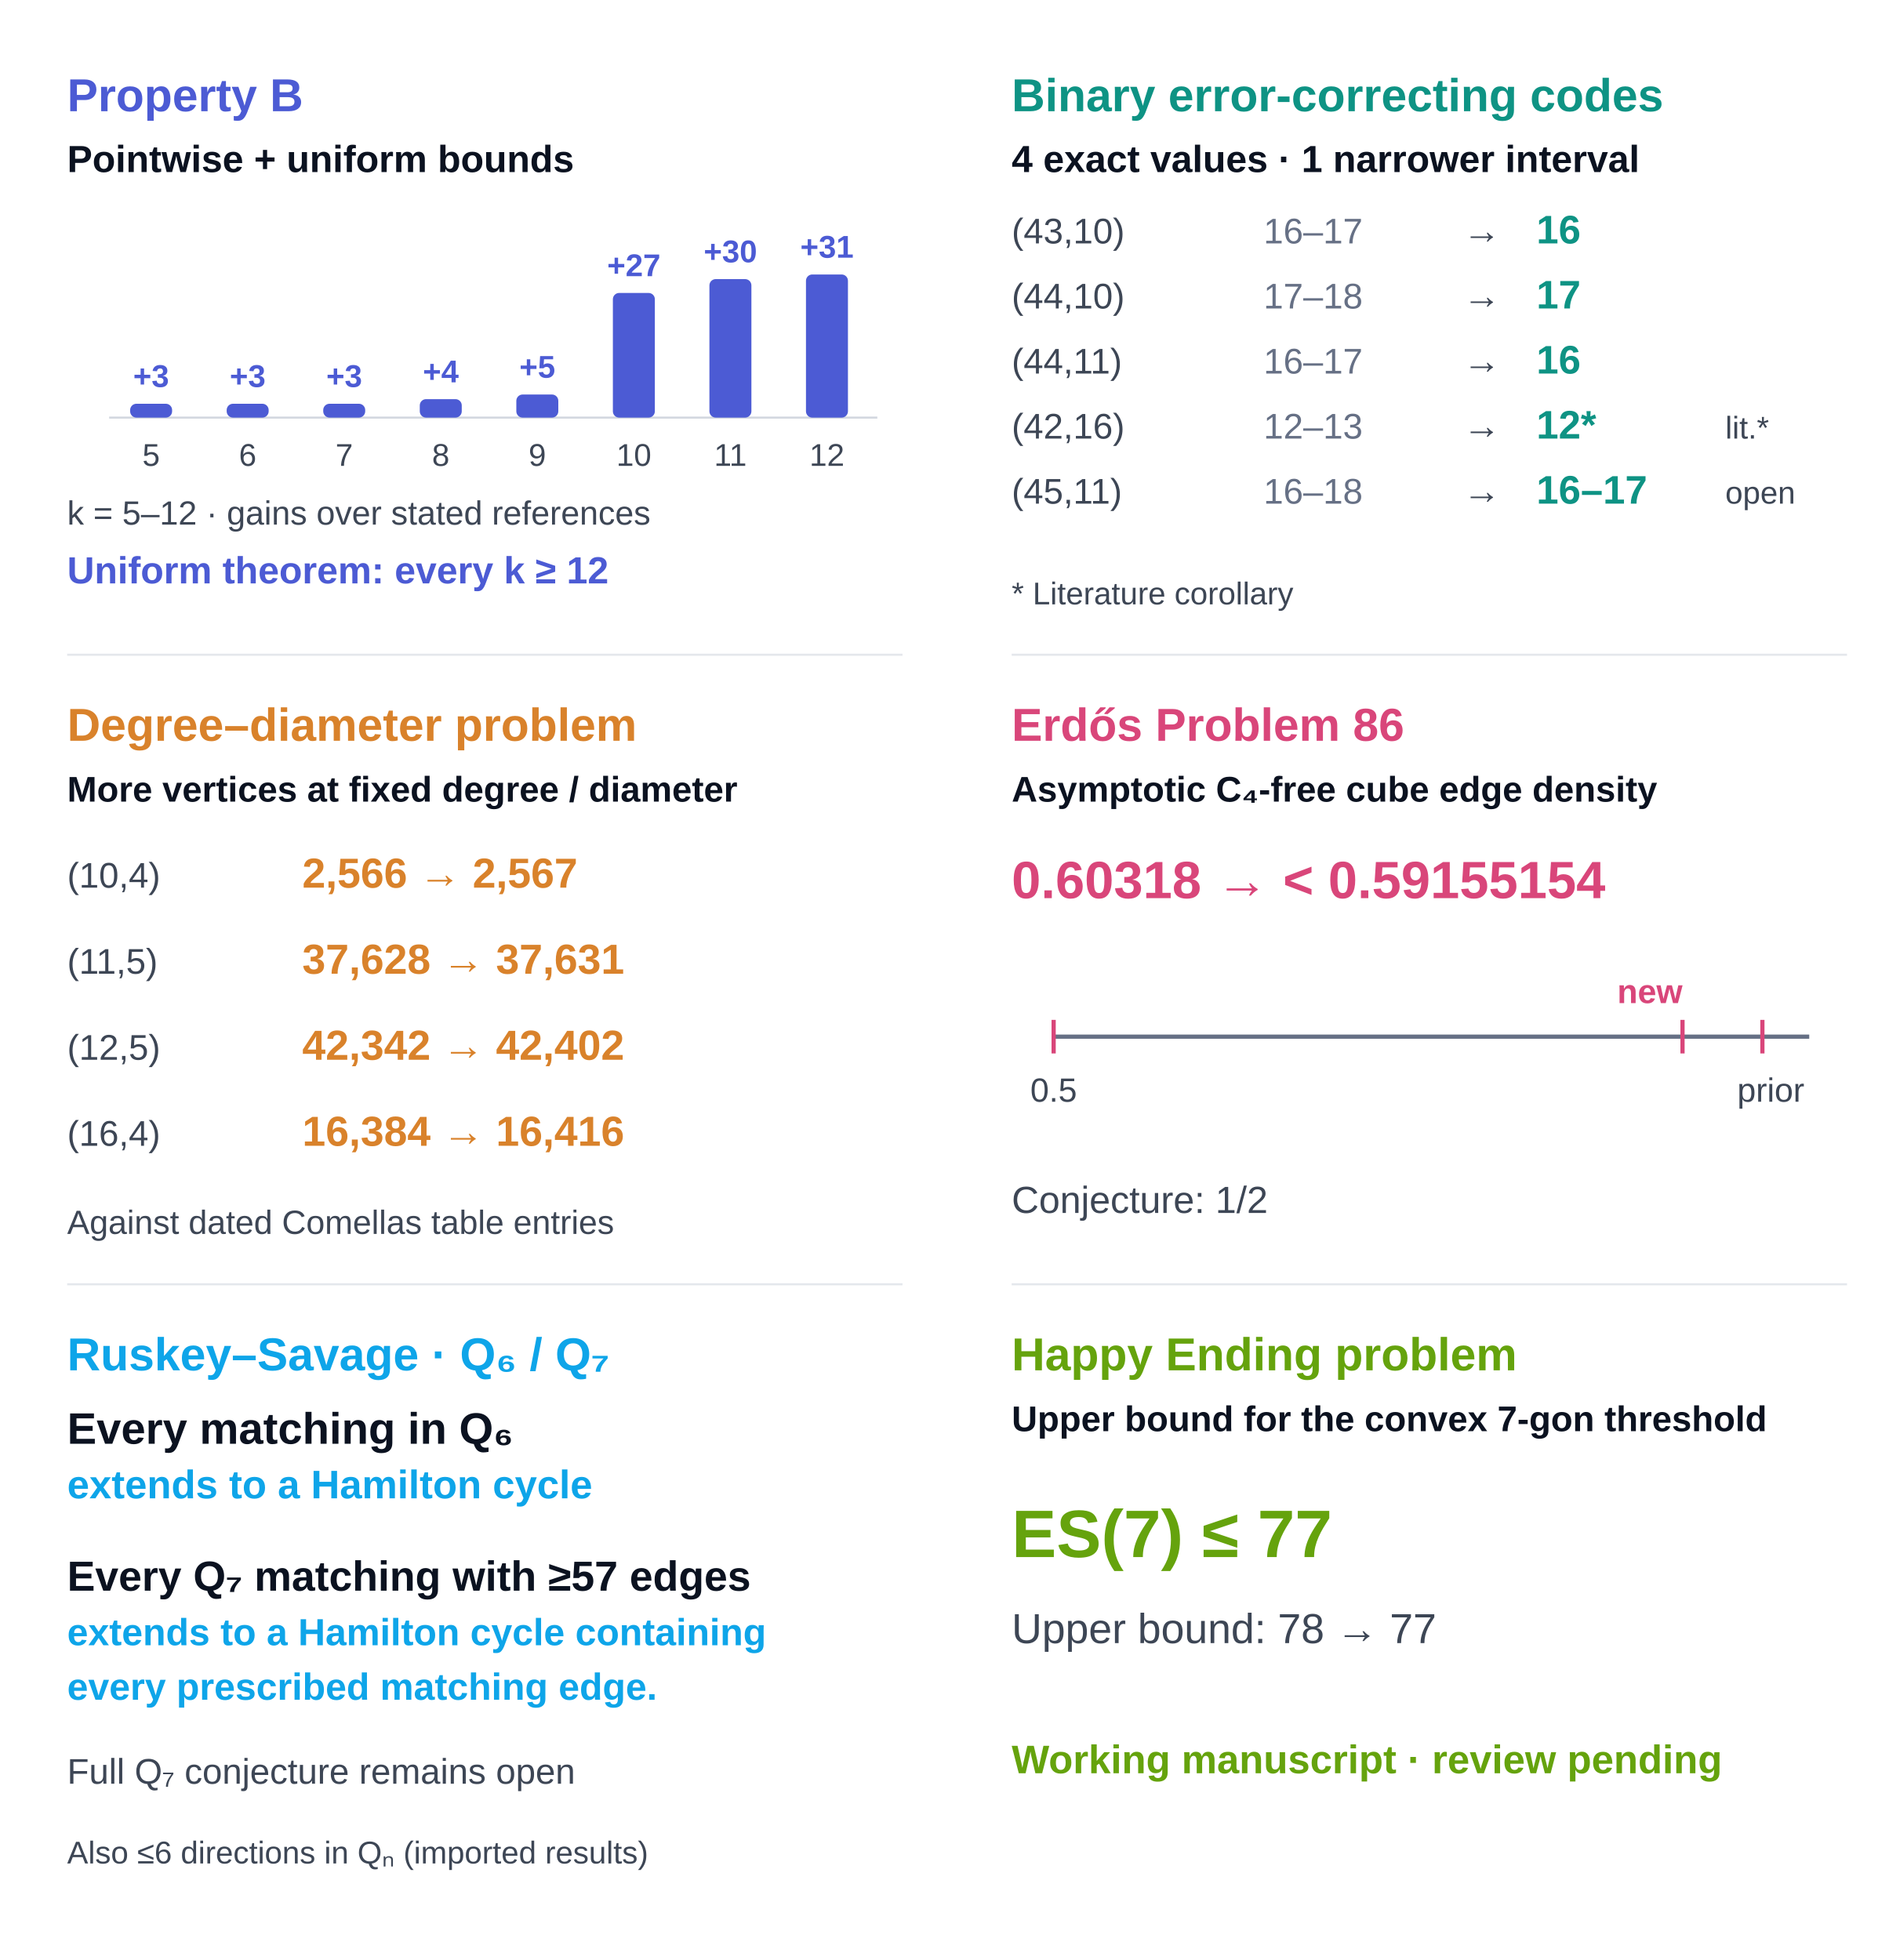
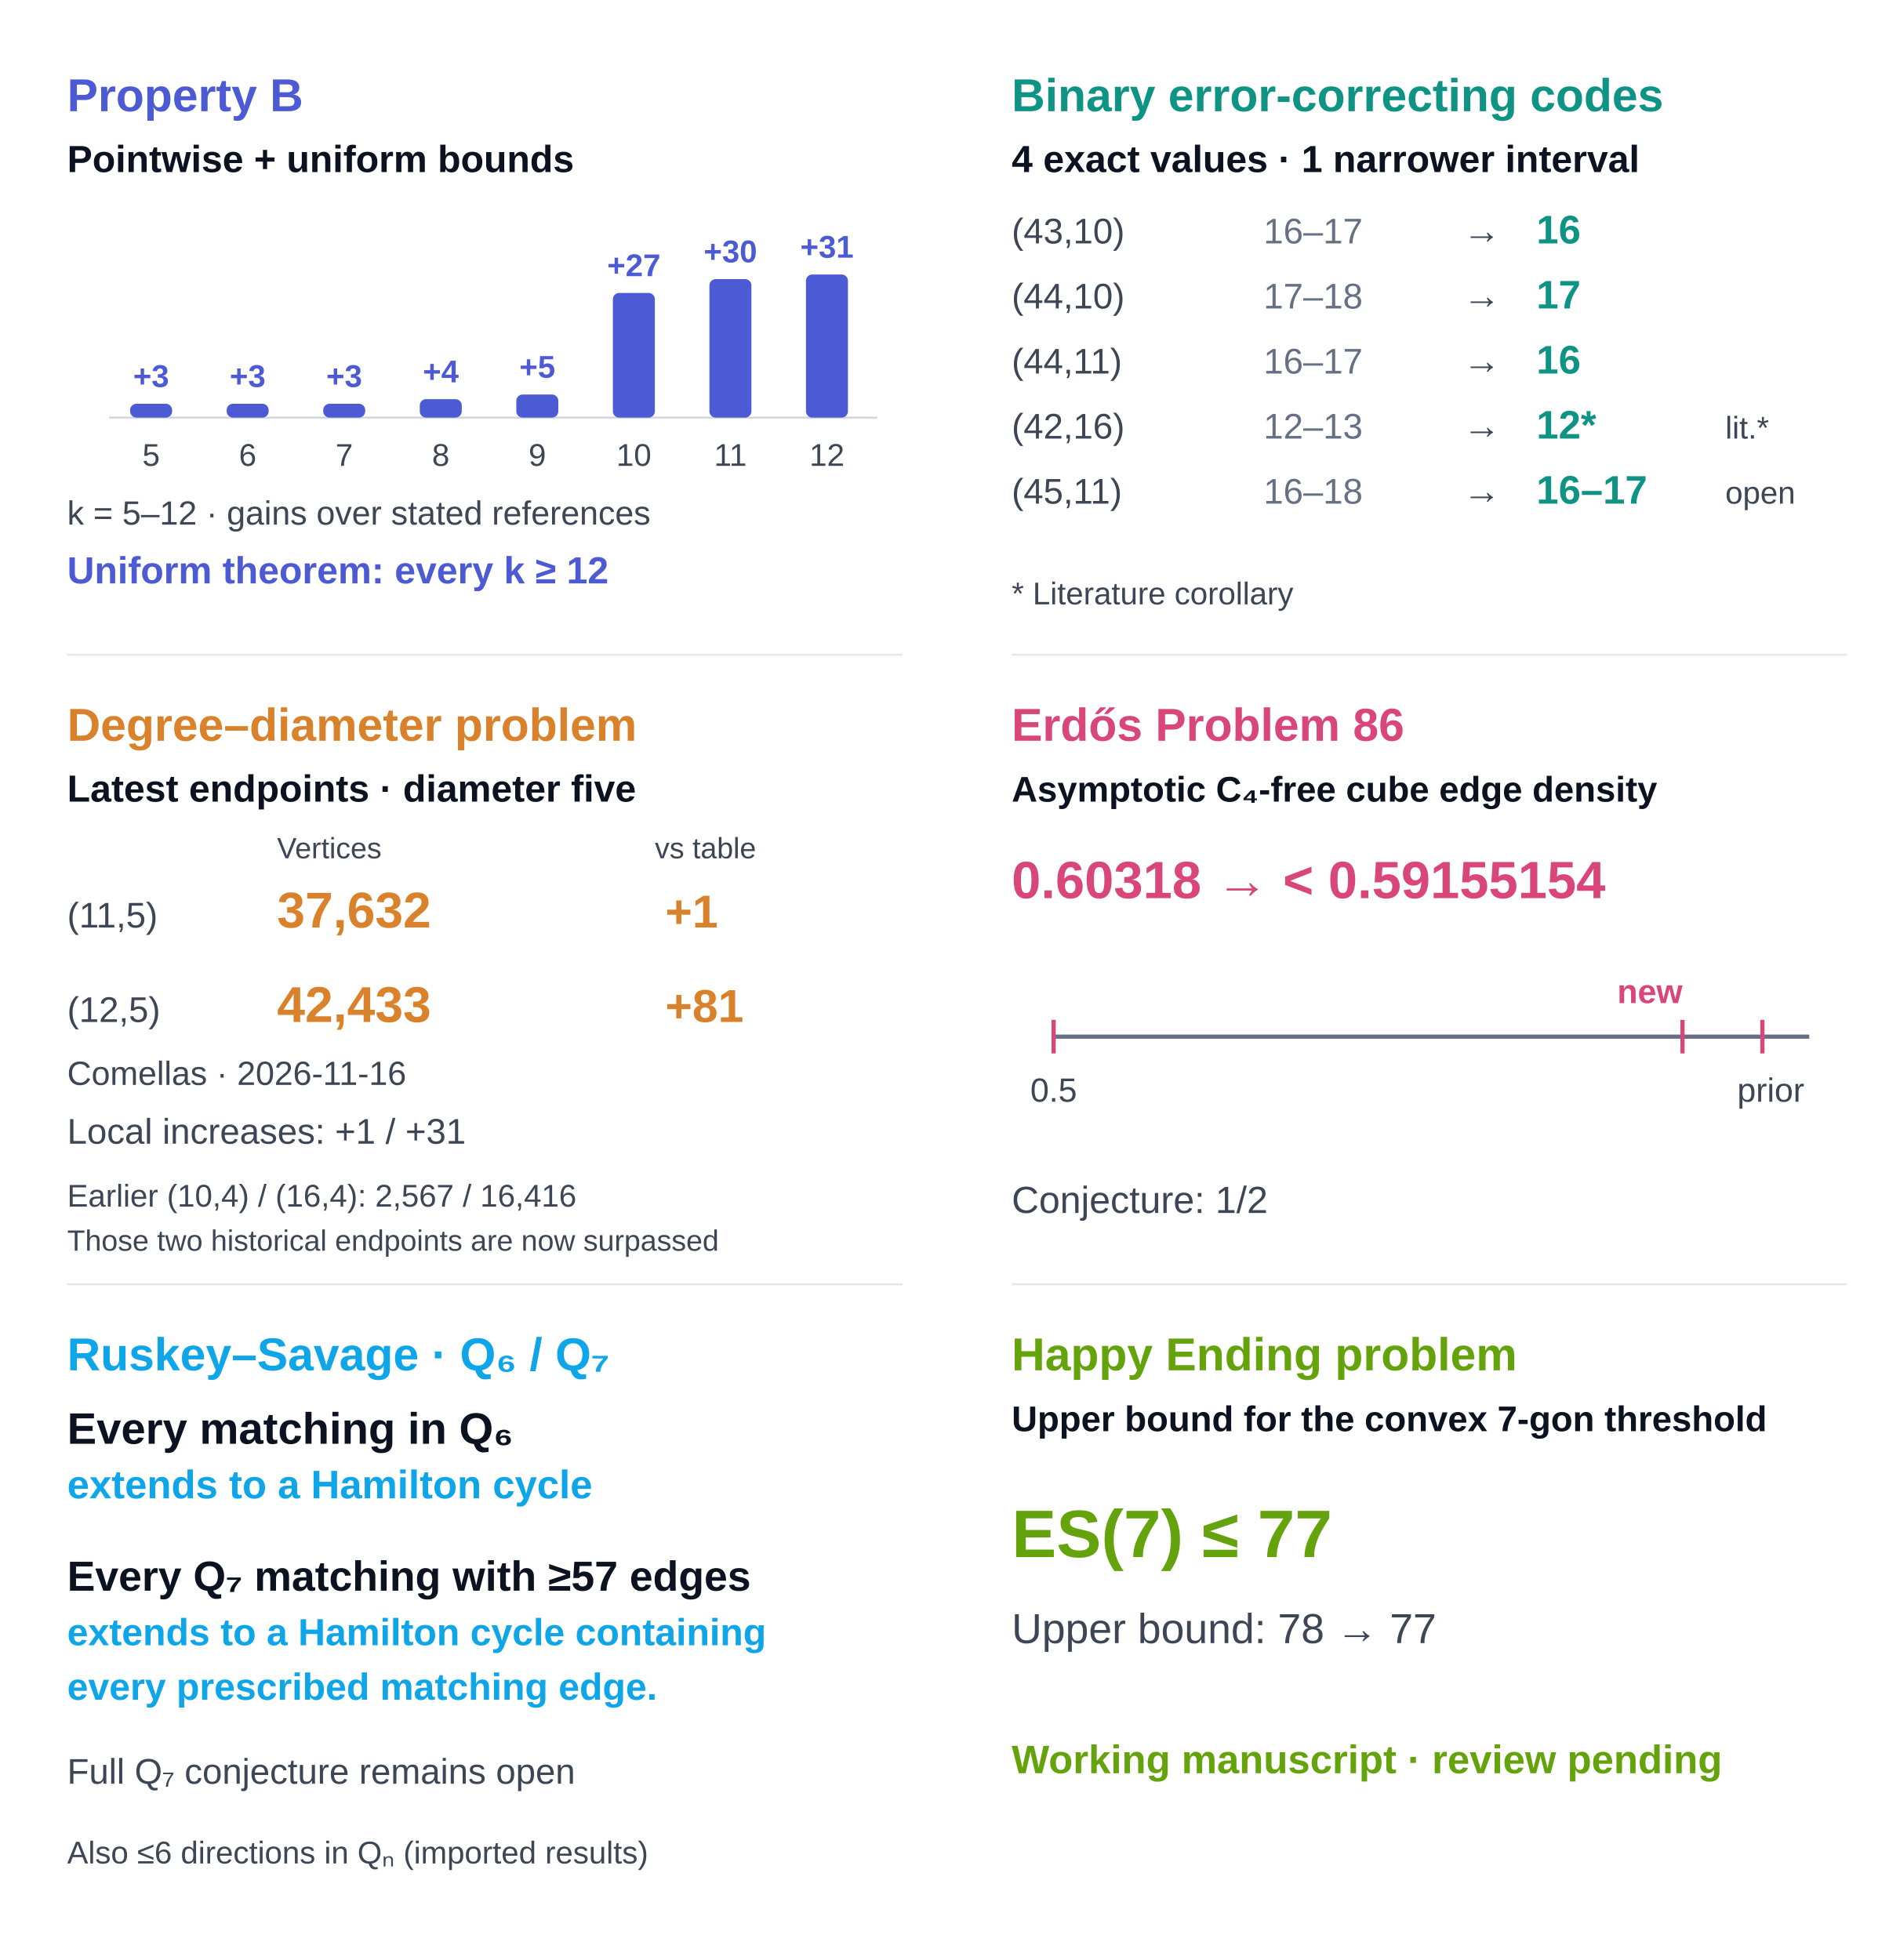
<svg xmlns="http://www.w3.org/2000/svg" width="900" height="934" viewBox="0 0 900 934" role="img">
  <rect width="900" height="934" fill="white" />
  <g font-family="Arial, PingFang SC, Microsoft YaHei, sans-serif">
    <text x="32" y="53" font-size="22" fill="#4C5BD4" font-weight="650" text-anchor="start">Property B</text>
    <text x="32" y="82" font-size="18" fill="#0B1220" font-weight="550" text-anchor="start">Pointwise + uniform bounds</text>
    <line x1="52" y1="199" x2="418" y2="199" stroke="#D3D8E0" stroke-width="1" />
    <rect x="62" y="192.4" width="20" height="6.6" rx="3" fill="#4C5BD4" />
    <text x="72" y="184.4" font-size="15" fill="#4C5BD4" font-weight="600" text-anchor="middle">+3</text>
    <text x="72" y="222" font-size="15" fill="#3D4655" font-weight="400" text-anchor="middle">5</text>
    <rect x="108" y="192.4" width="20" height="6.6" rx="3" fill="#4C5BD4" />
    <text x="118" y="184.4" font-size="15" fill="#4C5BD4" font-weight="600" text-anchor="middle">+3</text>
    <text x="118" y="222" font-size="15" fill="#3D4655" font-weight="400" text-anchor="middle">6</text>
    <rect x="154" y="192.4" width="20" height="6.6" rx="3" fill="#4C5BD4" />
    <text x="164" y="184.4" font-size="15" fill="#4C5BD4" font-weight="600" text-anchor="middle">+3</text>
    <text x="164" y="222" font-size="15" fill="#3D4655" font-weight="400" text-anchor="middle">7</text>
    <rect x="200" y="190.2" width="20" height="8.8" rx="3" fill="#4C5BD4" />
    <text x="210" y="182.2" font-size="15" fill="#4C5BD4" font-weight="600" text-anchor="middle">+4</text>
    <text x="210" y="222" font-size="15" fill="#3D4655" font-weight="400" text-anchor="middle">8</text>
    <rect x="246" y="188.0" width="20" height="11.0" rx="3" fill="#4C5BD4" />
    <text x="256" y="180.0" font-size="15" fill="#4C5BD4" font-weight="600" text-anchor="middle">+5</text>
    <text x="256" y="222" font-size="15" fill="#3D4655" font-weight="400" text-anchor="middle">9</text>
    <rect x="292" y="139.6" width="20" height="59.4" rx="3" fill="#4C5BD4" />
    <text x="302" y="131.6" font-size="15" fill="#4C5BD4" font-weight="600" text-anchor="middle">+27</text>
    <text x="302" y="222" font-size="15" fill="#3D4655" font-weight="400" text-anchor="middle">10</text>
    <rect x="338" y="133.0" width="20" height="66.0" rx="3" fill="#4C5BD4" />
    <text x="348" y="125.0" font-size="15" fill="#4C5BD4" font-weight="600" text-anchor="middle">+30</text>
    <text x="348" y="222" font-size="15" fill="#3D4655" font-weight="400" text-anchor="middle">11</text>
    <rect x="384" y="130.8" width="20" height="68.2" rx="3" fill="#4C5BD4" />
    <text x="394" y="122.8" font-size="15" fill="#4C5BD4" font-weight="600" text-anchor="middle">+31</text>
    <text x="394" y="222" font-size="15" fill="#3D4655" font-weight="400" text-anchor="middle">12</text>
    <text x="32" y="250" font-size="16" fill="#3D4655" font-weight="400" text-anchor="start">k = 5–12 · gains over stated references</text>
    <text x="32" y="278" font-size="18" fill="#4C5BD4" font-weight="550" text-anchor="start">Uniform theorem: every k ≥ 12</text>
    <line x1="32" y1="312" x2="430" y2="312" stroke="#E4E7EC" stroke-width="1" />
    <text x="482" y="53" font-size="22" fill="#0E9384" font-weight="650" text-anchor="start">Binary error-correcting codes</text>
    <text x="482" y="82" font-size="18" fill="#0B1220" font-weight="550" text-anchor="start">4 exact values · 1 narrower interval</text>
    <text x="482" y="116" font-size="17" fill="#3D4655" font-weight="400" text-anchor="start">(43,10)</text>
    <text x="602" y="116" font-size="17" fill="#667085" font-weight="400" text-anchor="start">16–17</text>
    <text x="697" y="116" font-size="18" fill="#3D4655" font-weight="400" text-anchor="start">→</text>
    <text x="732" y="116" font-size="19" fill="#0E9384" font-weight="650" text-anchor="start">16</text>
    <text x="822" y="116" font-size="15" fill="#3D4655" font-weight="400" text-anchor="start" />
    <text x="482" y="147" font-size="17" fill="#3D4655" font-weight="400" text-anchor="start">(44,10)</text>
    <text x="602" y="147" font-size="17" fill="#667085" font-weight="400" text-anchor="start">17–18</text>
    <text x="697" y="147" font-size="18" fill="#3D4655" font-weight="400" text-anchor="start">→</text>
    <text x="732" y="147" font-size="19" fill="#0E9384" font-weight="650" text-anchor="start">17</text>
    <text x="822" y="147" font-size="15" fill="#3D4655" font-weight="400" text-anchor="start" />
    <text x="482" y="178" font-size="17" fill="#3D4655" font-weight="400" text-anchor="start">(44,11)</text>
    <text x="602" y="178" font-size="17" fill="#667085" font-weight="400" text-anchor="start">16–17</text>
    <text x="697" y="178" font-size="18" fill="#3D4655" font-weight="400" text-anchor="start">→</text>
    <text x="732" y="178" font-size="19" fill="#0E9384" font-weight="650" text-anchor="start">16</text>
    <text x="822" y="178" font-size="15" fill="#3D4655" font-weight="400" text-anchor="start" />
    <text x="482" y="209" font-size="17" fill="#3D4655" font-weight="400" text-anchor="start">(42,16)</text>
    <text x="602" y="209" font-size="17" fill="#667085" font-weight="400" text-anchor="start">12–13</text>
    <text x="697" y="209" font-size="18" fill="#3D4655" font-weight="400" text-anchor="start">→</text>
    <text x="732" y="209" font-size="19" fill="#0E9384" font-weight="650" text-anchor="start">12*</text>
    <text x="822" y="209" font-size="15" fill="#3D4655" font-weight="400" text-anchor="start">lit.*</text>
    <text x="482" y="240" font-size="17" fill="#3D4655" font-weight="400" text-anchor="start">(45,11)</text>
    <text x="602" y="240" font-size="17" fill="#667085" font-weight="400" text-anchor="start">16–18</text>
    <text x="697" y="240" font-size="18" fill="#3D4655" font-weight="400" text-anchor="start">→</text>
    <text x="732" y="240" font-size="19" fill="#0E9384" font-weight="650" text-anchor="start">16–17</text>
    <text x="822" y="240" font-size="15" fill="#3D4655" font-weight="400" text-anchor="start">open</text>
    <text x="482" y="288" font-size="15" fill="#3D4655" font-weight="400" text-anchor="start">* Literature corollary</text>
    <line x1="482" y1="312" x2="880" y2="312" stroke="#E4E7EC" stroke-width="1" />
    <text x="32" y="353" font-size="22" fill="#D9822B" font-weight="650" text-anchor="start">Degree–diameter problem</text>
-     <text x="32" y="382" font-size="17" fill="#0B1220" font-weight="550" text-anchor="start">More vertices at fixed degree / diameter</text>
-     <text x="32" y="423" font-size="17" fill="#3D4655" font-weight="400" text-anchor="start">(10,4)</text>
-     <text x="144" y="423" font-size="20" fill="#D9822B" font-weight="600" text-anchor="start">2,566 → 2,567</text>
-     <text x="32" y="464" font-size="17" fill="#3D4655" font-weight="400" text-anchor="start">(11,5)</text>
-     <text x="144" y="464" font-size="20" fill="#D9822B" font-weight="600" text-anchor="start">37,628 → 37,631</text>
-     <text x="32" y="505" font-size="17" fill="#3D4655" font-weight="400" text-anchor="start">(12,5)</text>
-     <text x="144" y="505" font-size="20" fill="#D9822B" font-weight="600" text-anchor="start">42,342 → 42,402</text>
-     <text x="32" y="546" font-size="17" fill="#3D4655" font-weight="400" text-anchor="start">(16,4)</text>
-     <text x="144" y="546" font-size="20" fill="#D9822B" font-weight="600" text-anchor="start">16,384 → 16,416</text>
-     <text x="32" y="588" font-size="16" fill="#3D4655" font-weight="400" text-anchor="start">Against dated Comellas table entries</text>
+     <text x="32" y="382" font-size="18" fill="#0B1220" font-weight="550" text-anchor="start">Latest endpoints · diameter five</text>
+     <text x="132" y="409" font-size="14" fill="#3D4655" font-weight="400" text-anchor="start">Vertices</text>
+     <text x="312" y="409" font-size="14" fill="#3D4655" font-weight="400" text-anchor="start">vs table</text>
+     <text x="32" y="442" font-size="17" fill="#3D4655" font-weight="400" text-anchor="start">(11,5)</text>
+     <text x="132" y="442" font-size="24" fill="#D9822B" font-weight="650" text-anchor="start">37,632</text>
+     <text x="317" y="442" font-size="22" fill="#D9822B" font-weight="650" text-anchor="start">+1</text>
+     <text x="32" y="487" font-size="17" fill="#3D4655" font-weight="400" text-anchor="start">(12,5)</text>
+     <text x="132" y="487" font-size="24" fill="#D9822B" font-weight="650" text-anchor="start">42,433</text>
+     <text x="317" y="487" font-size="22" fill="#D9822B" font-weight="650" text-anchor="start">+81</text>
+     <text x="32" y="517" font-size="16" fill="#3D4655" font-weight="400" text-anchor="start">Comellas · 2026-11-16</text>
+     <text x="32" y="545" font-size="17" fill="#3D4655" font-weight="400" text-anchor="start">Local increases: +1 / +31</text>
+     <text x="32" y="575" font-size="15" fill="#3D4655" font-weight="400" text-anchor="start">Earlier (10,4) / (16,4): 2,567 / 16,416</text>
+     <text x="32" y="596" font-size="14" fill="#3D4655" font-weight="400" text-anchor="start">Those two historical endpoints are now surpassed</text>
    <line x1="32" y1="612" x2="430" y2="612" stroke="#E4E7EC" stroke-width="1" />
    <text x="482" y="353" font-size="22" fill="#D9467A" font-weight="650" text-anchor="start">Erdős Problem 86</text>
    <text x="482" y="382" font-size="17" fill="#0B1220" font-weight="550" text-anchor="start">Asymptotic C₄-free cube edge density</text>
    <text x="482" y="428" font-size="25" fill="#D9467A" font-weight="650" text-anchor="start">0.60318 → &lt; 0.59155154</text>
    <line x1="502.0" y1="494" x2="862.0" y2="494" stroke="#667085" stroke-width="2" />
    <line x1="502.0" y1="486" x2="502.0" y2="502" stroke="#D9467A" stroke-width="2" />
    <line x1="801.623" y1="486" x2="801.623" y2="502" stroke="#D9467A" stroke-width="2" />
    <line x1="839.68" y1="486" x2="839.68" y2="502" stroke="#D9467A" stroke-width="2" />
    <text x="502.0" y="525" font-size="16" fill="#3D4655" font-weight="400" text-anchor="middle">0.5</text>
    <text x="801.623" y="478" font-size="16" fill="#D9467A" font-weight="600" text-anchor="end">new</text>
    <text x="843.68" y="525" font-size="16" fill="#3D4655" font-weight="400" text-anchor="middle">prior</text>
    <text x="482" y="578" font-size="18" fill="#3D4655" font-weight="400" text-anchor="start">Conjecture: 1/2</text>
    <line x1="482" y1="612" x2="880" y2="612" stroke="#E4E7EC" stroke-width="1" />
    <text x="32" y="653" font-size="22" fill="#0EA5E9" font-weight="650" text-anchor="start">Ruskey–Savage · Q₆ / Q₇</text>
    <text x="32" y="688" font-size="21" fill="#0B1220" font-weight="600" text-anchor="start">Every matching in Q₆</text>
    <text x="32" y="714" font-size="19" fill="#0EA5E9" font-weight="600" text-anchor="start">extends to a Hamilton cycle</text>
    <text x="32" y="758" font-size="20" fill="#0B1220" font-weight="600" text-anchor="start">Every Q₇ matching with ≥57 edges</text>
    <text x="32" y="784" font-size="18" fill="#0EA5E9" font-weight="600" text-anchor="start">extends to a Hamilton cycle containing</text>
    <text x="32" y="810" font-size="18" fill="#0EA5E9" font-weight="600" text-anchor="start">every prescribed matching edge.</text>
    <text x="32" y="850" font-size="17" fill="#3D4655" font-weight="400" text-anchor="start">Full Q₇ conjecture remains open</text>
    <text x="32" y="888" font-size="15" fill="#3D4655" font-weight="400" text-anchor="start">Also ≤6 directions in Qₙ (imported results)</text>
    <text x="482" y="653" font-size="22" fill="#65A30D" font-weight="650" text-anchor="start">Happy Ending problem</text>
    <text x="482" y="682" font-size="17" fill="#0B1220" font-weight="550" text-anchor="start">Upper bound for the convex 7-gon threshold</text>
    <text x="482" y="742" font-size="32" fill="#65A30D" font-weight="650" text-anchor="start">ES(7) ≤ 77</text>
    <text x="482" y="783" font-size="20" fill="#3D4655" font-weight="400" text-anchor="start">Upper bound: 78 → 77</text>
    <text x="482" y="845" font-size="19" fill="#65A30D" font-weight="650" text-anchor="start">Working manuscript · review pending</text>
  </g>
</svg>
